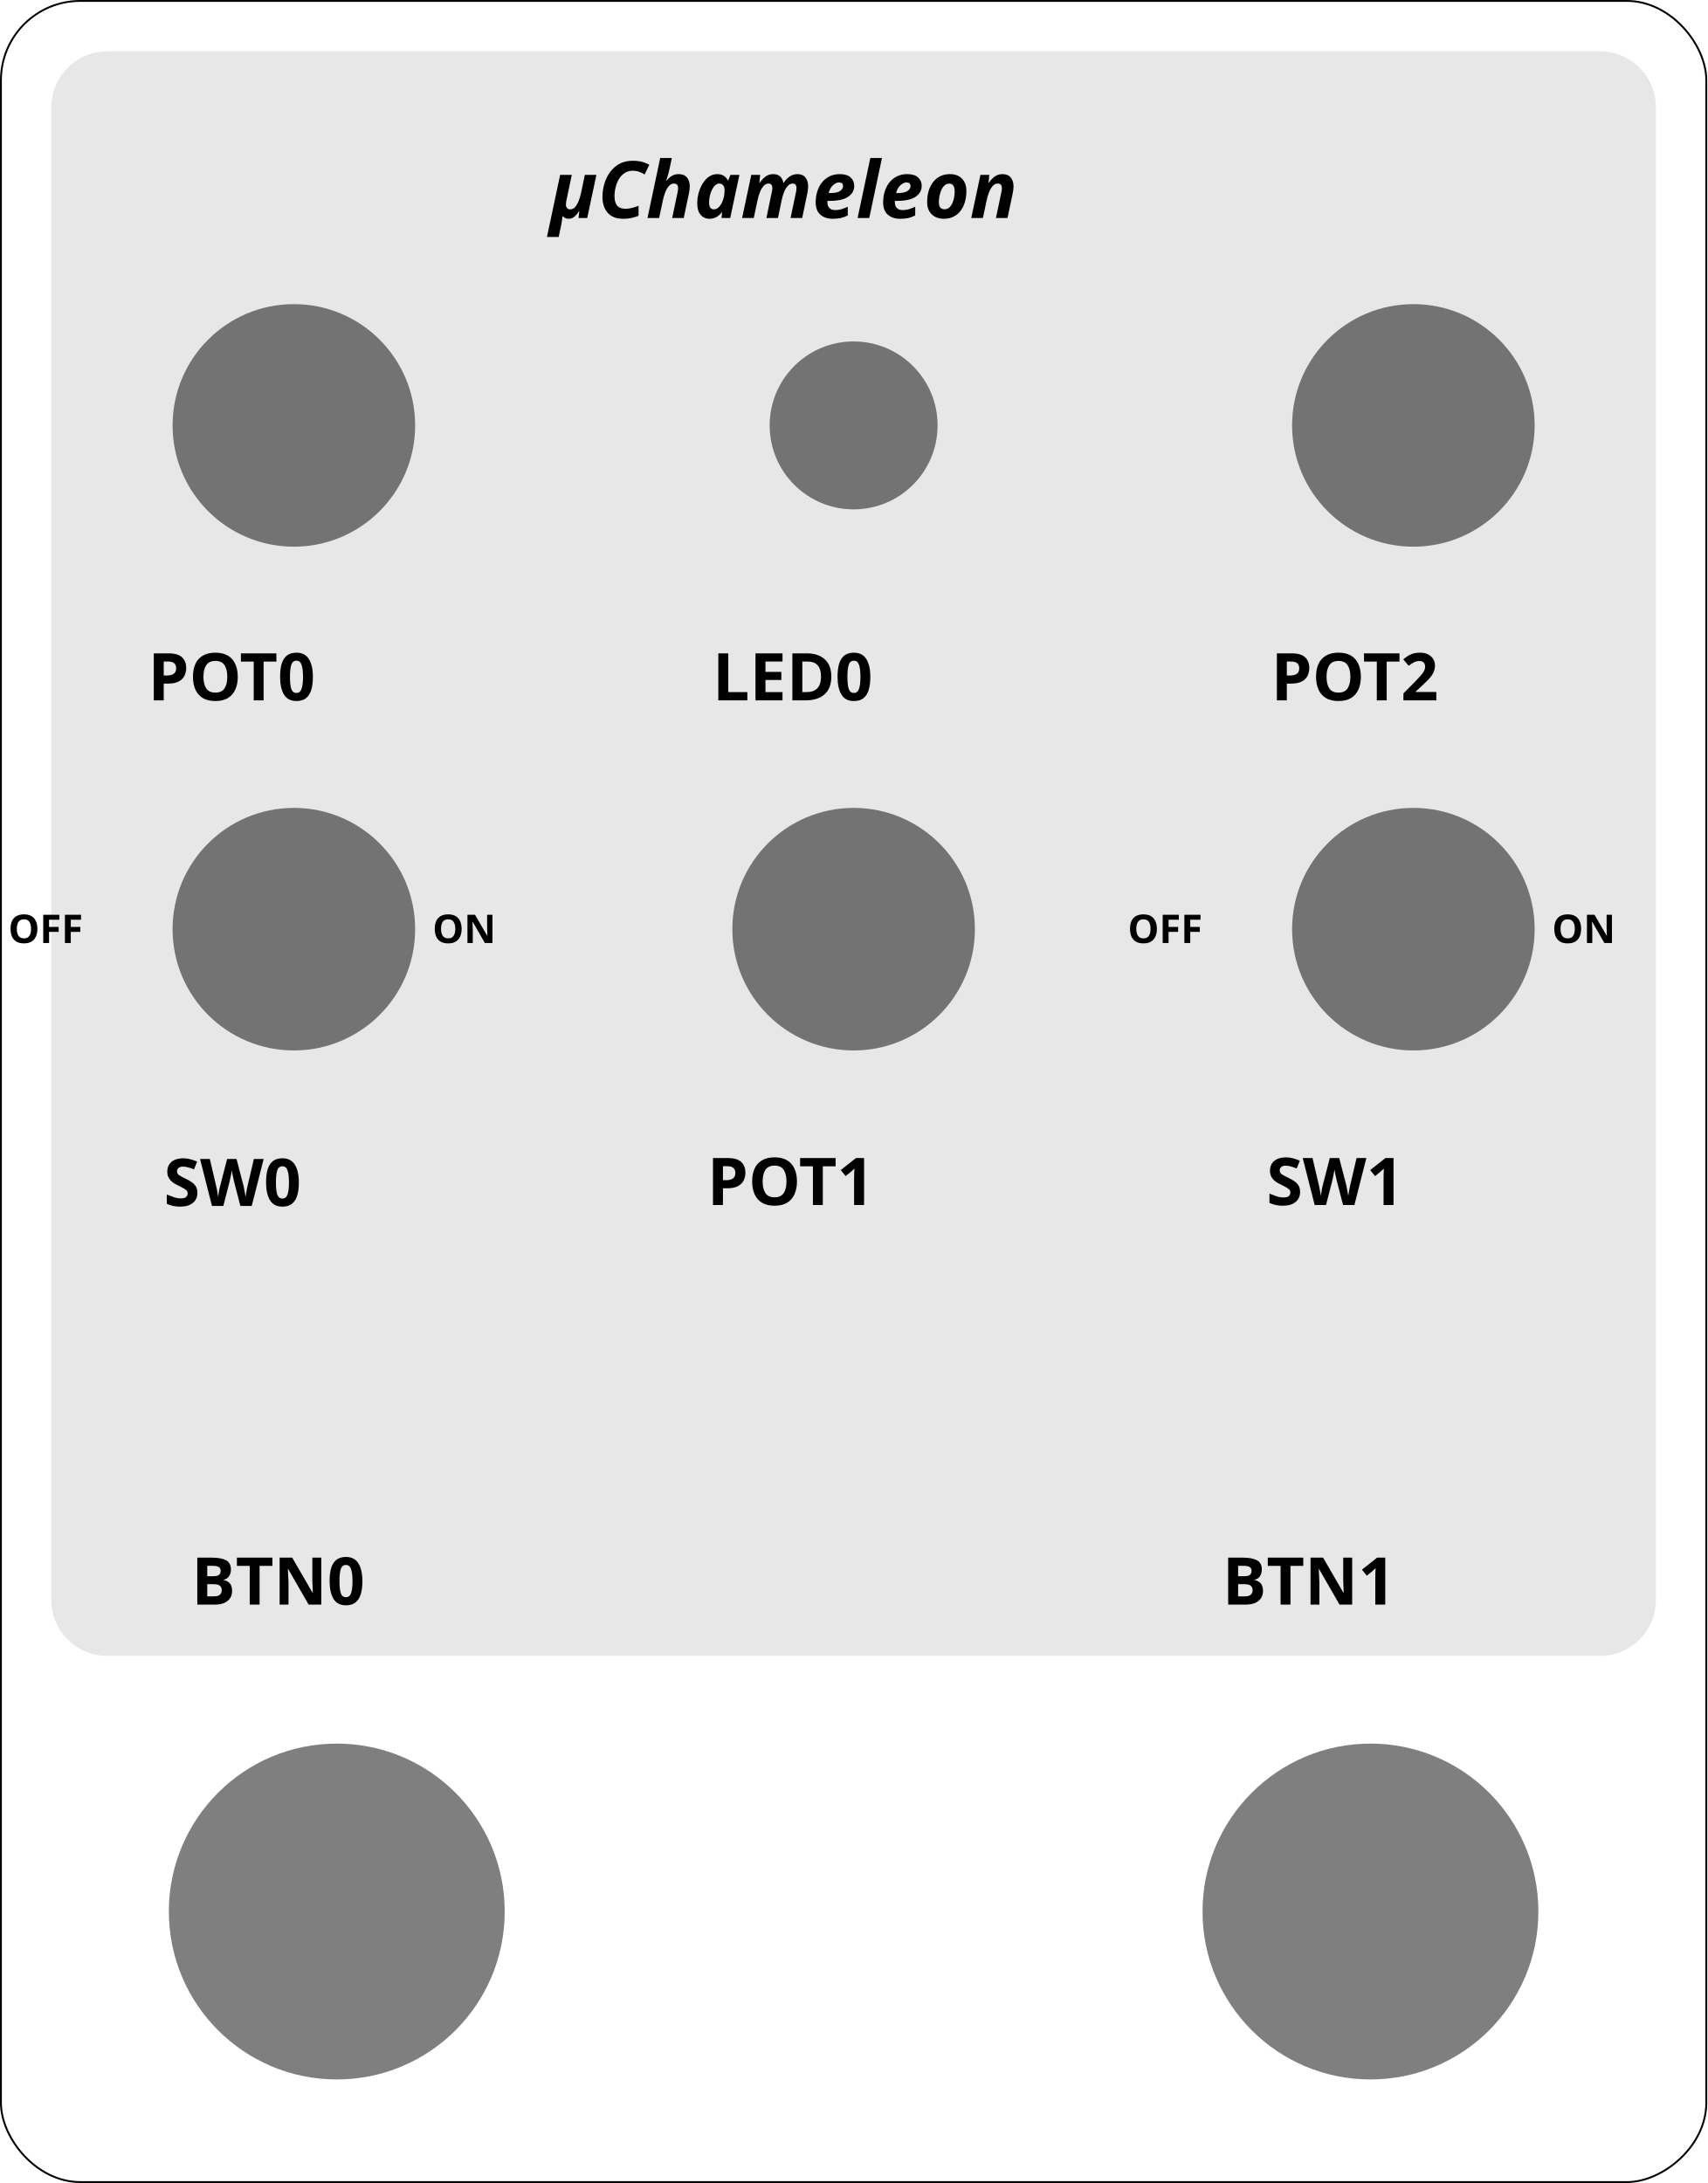
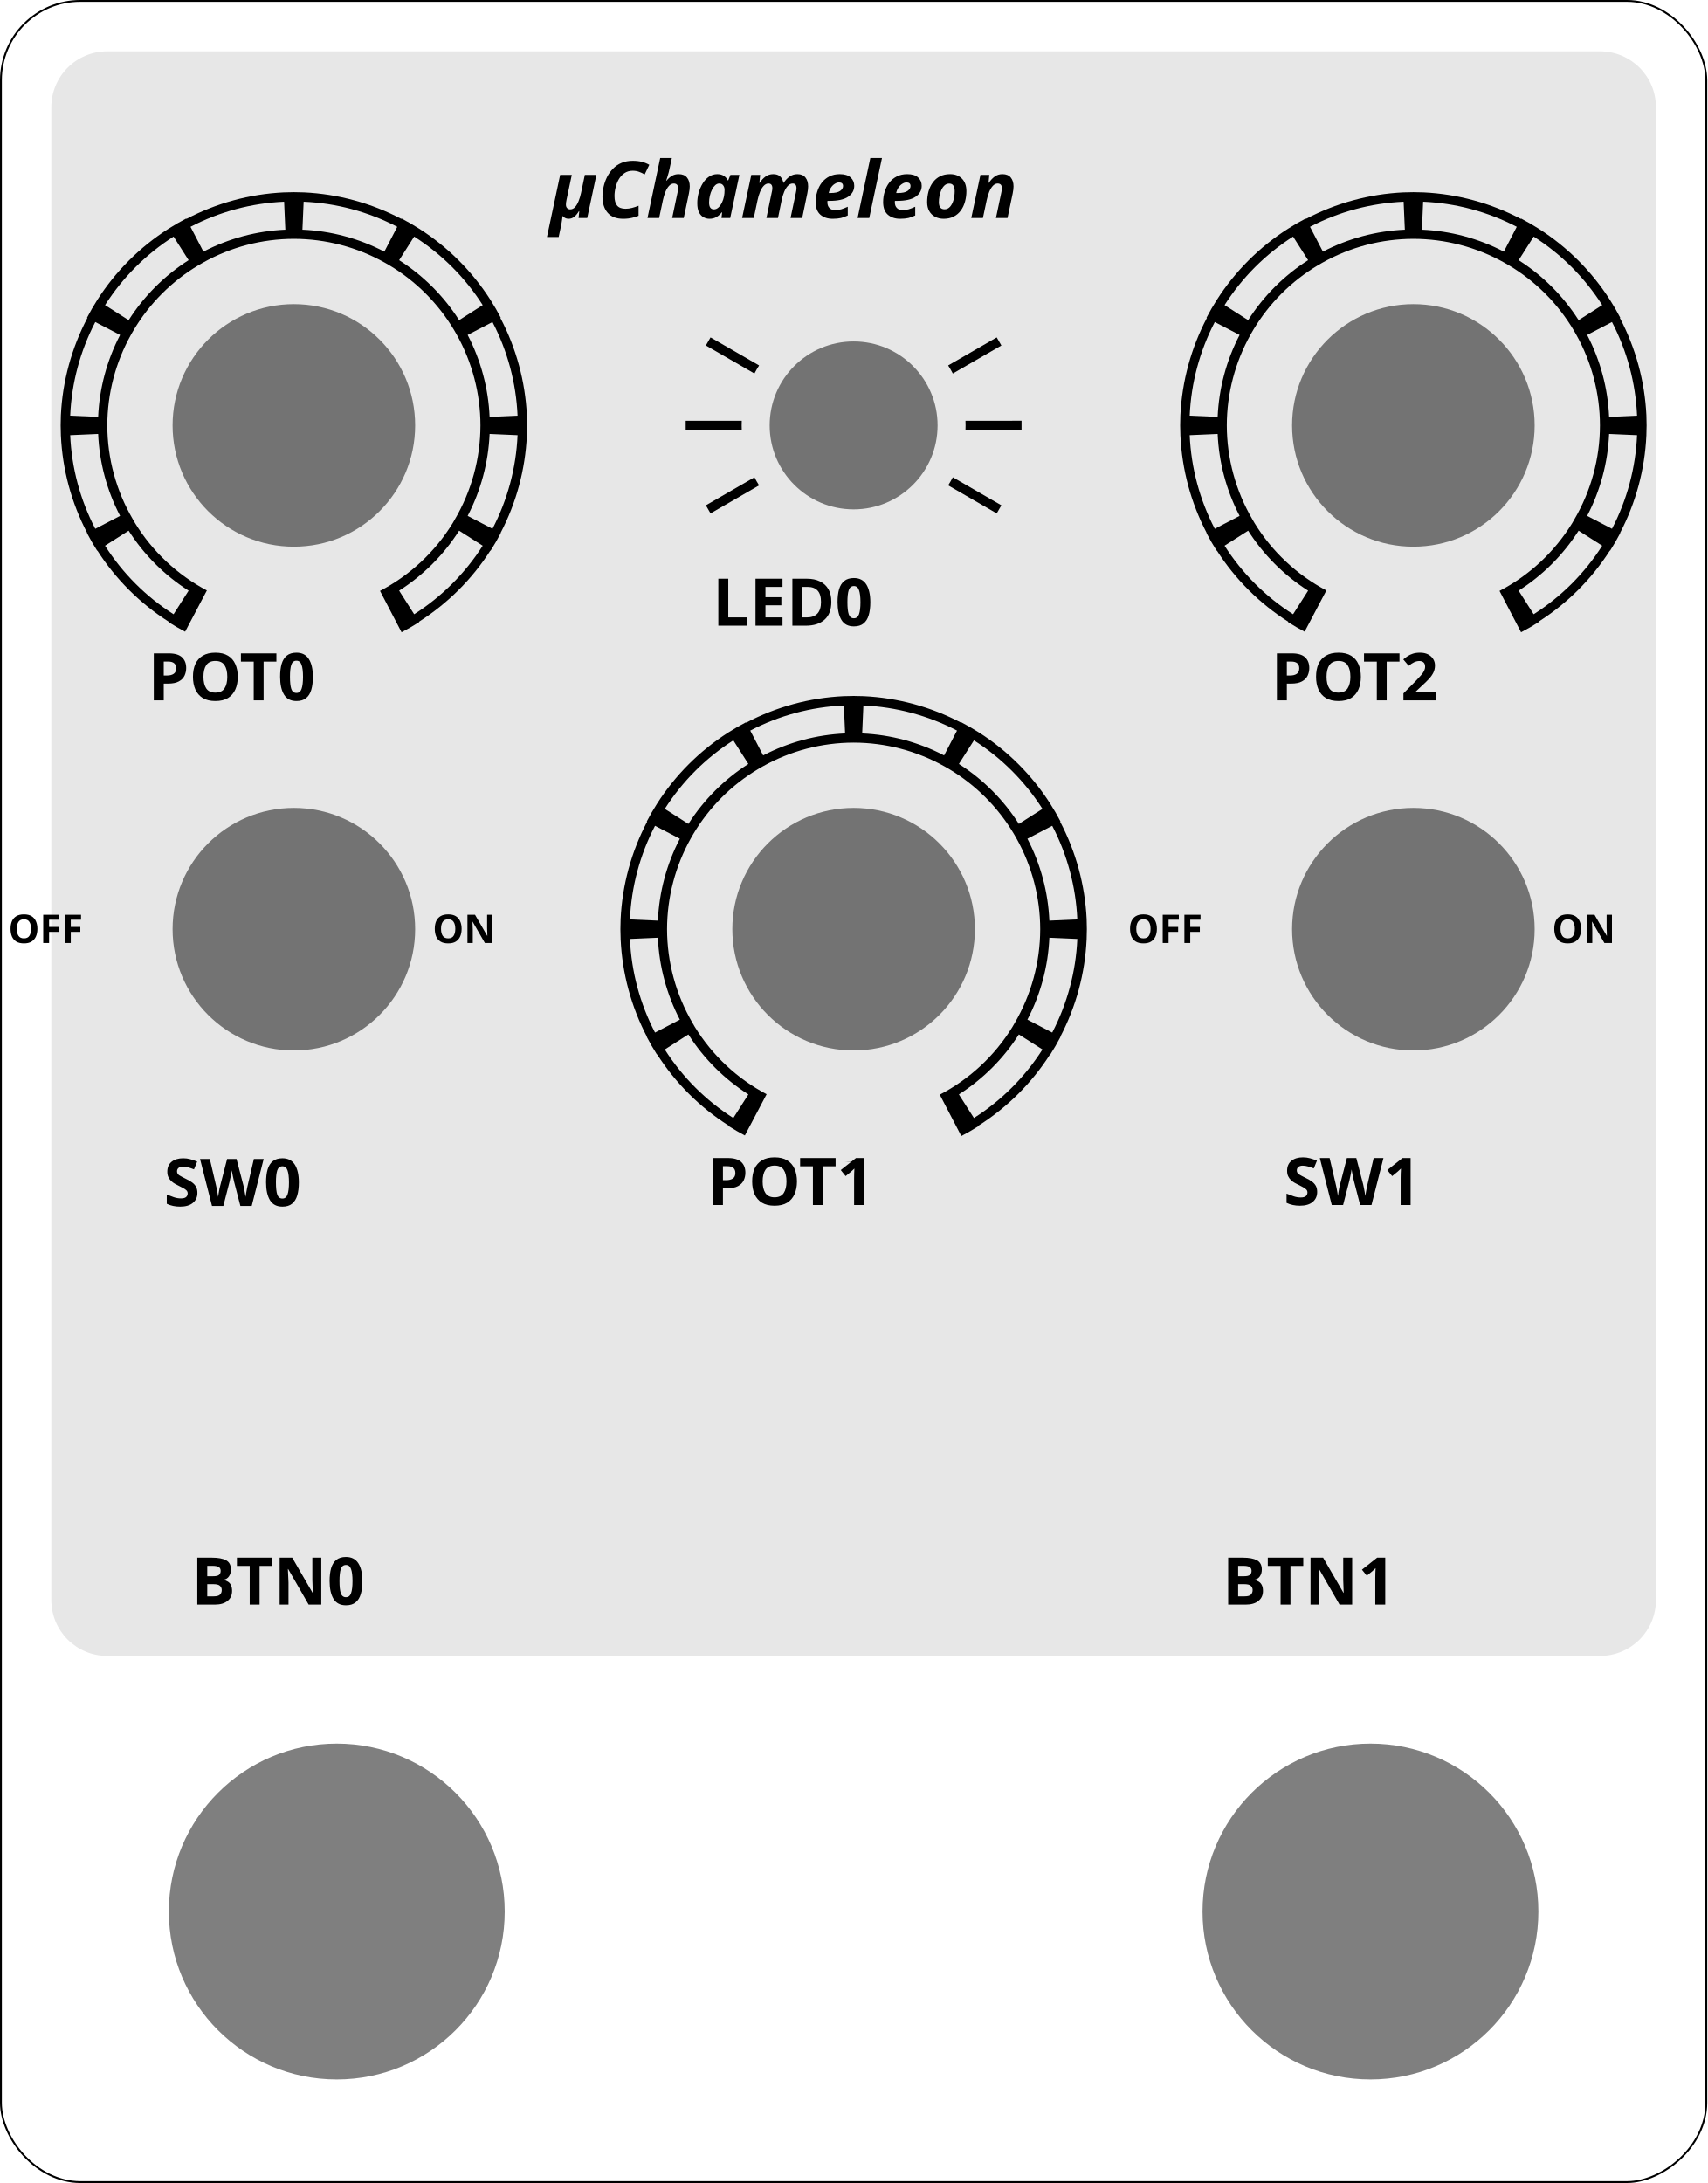
<svg xmlns="http://www.w3.org/2000/svg" version="1.1" id="svg1" width="345.827" height="442.205" viewBox="0 0 345.827 442.205">
  <defs id="defs1" />
  <g id="g1" transform="translate(-223.937,-340.1575)">
    <path id="path8" d="M 224.126,766.11 V 356.409 c 0,-8.871 7.192,-16.063 16.063,-16.063 h 313.323 c 8.871,0 16.063,8.871 16.063,16.063 v 409.701 c 0,8.871 -8.871,16.063 -16.063,16.063 H 240.189 c -8.871,0 -16.063,-8.871 -16.063,-16.063 z" style="fill:none;stroke:#000000;stroke-width:0.378;stroke-linecap:butt;stroke-linejoin:miter;stroke-miterlimit:10;stroke-dasharray:none;stroke-opacity:1" />
-     <rect style="fill:#000000;fill-opacity:0.097;stroke:none;stroke-width:0;stroke-dasharray:none;stroke-opacity:1" id="rect2" width="325.039" height="325.039" x="234.33" y="350.551" rx="11.339" ry="11.339" />
-     <g id="g3">
-       <circle style="fill:#000000;fill-opacity:0.5;stroke-width:0" id="path126-5-8-9-2" cx="501.543" cy="727.37" r="34.016" />
-       <circle style="fill:#000000;fill-opacity:0.5;stroke-width:0" id="path126-5-8-9" cx="292.157" cy="727.37" r="34.016" />
+     <path id="rect2" style="fill-opacity:0.097;stroke-width:0" d="m 245.669,350.551 h 302.362 c 6.282,0 11.339,5.057 11.339,11.339 v 302.362 c 0,6.282 -5.057,11.339 -11.339,11.339 h -302.362 c -6.282,0 -11.339,-5.057 -11.339,-11.339 v -302.362 c 0,-6.282 5.057,-11.339 11.339,-11.339 z" />
+     <g id="g4">
+       <path id="path126-5-8-9-2" style="fill-opacity:0.5;stroke-width:0" d="m 535.559,727.37 a 34.016,34.016 0 0 1 -34.016,34.016 34.016,34.016 0 0 1 -34.016,-34.016 34.016,34.016 0 0 1 34.016,-34.016 34.016,34.016 0 0 1 34.016,34.016 z" />
+       <path id="path126-5-8-9" style="fill-opacity:0.5;stroke-width:0" d="m 326.173,727.37 a 34.016,34.016 0 0 1 -34.016,34.016 34.016,34.016 0 0 1 -34.016,-34.016 34.016,34.016 0 0 1 34.016,-34.016 34.016,34.016 0 0 1 34.016,34.016 z" />
      <path id="path126" style="fill:#000000;fill-opacity:0.5;stroke-width:0" d="m 308.031,426.331 a 24.567,24.567 0 0 1 -24.567,24.567 24.567,24.567 0 0 1 -24.567,-24.567 24.567,24.567 0 0 1 24.567,-24.567 24.567,24.567 0 0 1 24.567,24.567 z" />
      <path id="path126-8" style="fill:#000000;fill-opacity:0.5;stroke-width:0" d="m 534.803,426.331 a 24.567,24.567 0 0 1 -24.567,24.567 24.567,24.567 0 0 1 -24.567,-24.567 24.567,24.567 0 0 1 24.567,-24.567 24.567,24.567 0 0 1 24.567,24.567 z" />
      <path id="path126-3" style="fill:#000000;fill-opacity:0.5;stroke-width:0" d="m 421.417,528.378 a 24.567,24.567 0 0 1 -24.567,24.567 24.567,24.567 0 0 1 -24.567,-24.567 24.567,24.567 0 0 1 24.567,-24.567 24.567,24.567 0 0 1 24.567,24.567 z" />
      <path id="path126-5" style="fill:#000000;fill-opacity:0.5;stroke-width:0" d="m 534.803,528.378 a 24.567,24.567 0 0 1 -24.567,24.567 24.567,24.567 0 0 1 -24.567,-24.567 24.567,24.567 0 0 1 24.567,-24.567 24.567,24.567 0 0 1 24.567,24.567 z" />
      <path id="path126-5-2" style="fill:#000000;fill-opacity:0.5;stroke-width:0" d="m 413.858,426.331 a 17.008,17.008 0 0 1 -17.008,17.008 17.008,17.008 0 0 1 -17.008,-17.008 17.008,17.008 0 0 1 17.008,-17.008 17.008,17.008 0 0 1 17.008,17.008 z" />
      <path id="path126-5-8" style="fill:#000000;fill-opacity:0.5;stroke-width:0" d="m 308.031,528.378 a 24.567,24.567 0 0 1 -24.567,24.567 24.567,24.567 0 0 1 -24.567,-24.567 24.567,24.567 0 0 1 24.567,-24.567 24.567,24.567 0 0 1 24.567,24.567 z" />
    </g>
    <g id="g2">
      <text xml:space="preserve" style="font-weight:600;font-size:8px;font-family:'Open Sans';-inkscape-font-specification:'Open Sans Semi-Bold';text-align:start;writing-mode:lr-tb;direction:ltr;text-anchor:start;fill:#ba4043;stroke-width:0" x="538.311" y="531.178" id="text1-3-4-5-0">
        <tspan id="tspan1-2-8-9-2" x="538.311" y="531.178" style="font-style:normal;font-variant:normal;font-weight:800;font-stretch:normal;font-size:8px;font-family:Montserrat;-inkscape-font-specification:'Montserrat Ultra-Bold';text-align:start;text-anchor:start;fill:#000000;fill-opacity:1">ON</tspan>
      </text>
      <text xml:space="preserve" style="font-weight:600;font-size:8px;font-family:'Open Sans';-inkscape-font-specification:'Open Sans Semi-Bold';text-align:start;writing-mode:lr-tb;direction:ltr;text-anchor:start;fill:#ba4043;stroke-width:0" x="311.539" y="531.178" id="text1-3-4-5-0-1">
        <tspan id="tspan1-2-8-9-2-8" x="311.539" y="531.178" style="font-style:normal;font-variant:normal;font-weight:800;font-stretch:normal;font-size:8px;font-family:Montserrat;-inkscape-font-specification:'Montserrat Ultra-Bold';text-align:start;text-anchor:start;fill:#000000;fill-opacity:1">ON</tspan>
      </text>
      <text xml:space="preserve" style="font-weight:600;font-size:13.333px;font-family:'Open Sans';-inkscape-font-specification:'Open Sans Semi-Bold';text-align:start;writing-mode:lr-tb;direction:ltr;text-anchor:start;fill:#ba4043;stroke-width:0" x="292.397" y="665.2" id="text1">
        <tspan id="tspan1" x="292.397" y="665.2" style="font-style:normal;font-variant:normal;font-weight:800;font-stretch:normal;font-size:13.333px;font-family:Montserrat;-inkscape-font-specification:'Montserrat Ultra-Bold';text-align:center;text-anchor:middle;fill:#000000;fill-opacity:1">BTN0</tspan>
      </text>
      <text xml:space="preserve" style="font-weight:600;font-size:13.333px;font-family:'Open Sans';-inkscape-font-specification:'Open Sans Semi-Bold';text-align:start;writing-mode:lr-tb;direction:ltr;text-anchor:start;fill:#ba4043;stroke-width:0" x="396.25" y="584.254" id="text1-3">
        <tspan id="tspan1-2" x="396.25" y="584.254" style="font-style:normal;font-variant:normal;font-weight:800;font-stretch:normal;font-size:13.333px;font-family:Montserrat;-inkscape-font-specification:'Montserrat Ultra-Bold';text-align:center;text-anchor:middle;fill:#000000;fill-opacity:1">POT1</tspan>
      </text>
      <text xml:space="preserve" style="font-weight:600;font-size:13.333px;font-family:'Open Sans';-inkscape-font-specification:'Open Sans Semi-Bold';text-align:start;writing-mode:lr-tb;direction:ltr;text-anchor:start;fill:#ba4043;stroke-width:0" x="283.165" y="584.44" id="text1-3-4">
        <tspan id="tspan1-2-8" x="283.165" y="584.44" style="font-style:normal;font-variant:normal;font-weight:800;font-stretch:normal;font-size:13.333px;font-family:Montserrat;-inkscape-font-specification:'Montserrat Ultra-Bold';text-align:center;text-anchor:middle;fill:#000000;fill-opacity:1">SW0</tspan>
      </text>
      <text xml:space="preserve" style="font-weight:600;font-size:13.333px;font-family:'Open Sans';-inkscape-font-specification:'Open Sans Semi-Bold';text-align:start;writing-mode:lr-tb;direction:ltr;text-anchor:start;fill:#ba4043;stroke-width:0" x="282.978" y="482.021" id="text1-3-8">
        <tspan id="tspan1-2-5" x="282.978" y="482.021" style="font-style:normal;font-variant:normal;font-weight:800;font-stretch:normal;font-size:13.333px;font-family:Montserrat;-inkscape-font-specification:'Montserrat Ultra-Bold';text-align:center;text-anchor:middle;fill:#000000;fill-opacity:1">POT0</tspan>
      </text>
      <text xml:space="preserve" style="font-weight:600;font-size:13.333px;font-family:'Open Sans';-inkscape-font-specification:'Open Sans Semi-Bold';text-align:start;writing-mode:lr-tb;direction:ltr;text-anchor:start;fill:#ba4043;stroke-width:0" x="510.476" y="482.021" id="text1-3-8-4">
        <tspan id="tspan1-2-5-0" x="510.476" y="482.021" style="font-style:normal;font-variant:normal;font-weight:800;font-stretch:normal;font-size:13.333px;font-family:Montserrat;-inkscape-font-specification:'Montserrat Ultra-Bold';text-align:center;text-anchor:middle;fill:#000000;fill-opacity:1">POT2</tspan>
      </text>
      <text xml:space="preserve" style="font-weight:600;font-size:16px;font-family:'Open Sans';-inkscape-font-specification:'Open Sans Semi-Bold';text-align:start;writing-mode:lr-tb;direction:ltr;text-anchor:start;fill:#ba4043;stroke-width:0" x="397.208" y="384.321" id="text1-7-7">
        <tspan id="tspan1-4-8" x="397.208" y="384.321" style="font-style:italic;font-variant:normal;font-weight:800;font-stretch:normal;font-size:16px;font-family:Montserrat;-inkscape-font-specification:'Montserrat Ultra-Bold Italic';text-align:center;text-anchor:middle;fill:#000000;fill-opacity:1">μChameleon</tspan>
      </text>
      <text xml:space="preserve" style="font-weight:600;font-size:13.333px;font-family:'Open Sans';-inkscape-font-specification:'Open Sans Semi-Bold';text-align:start;writing-mode:lr-tb;direction:ltr;text-anchor:start;fill:#ba4043;stroke-width:0" x="501.217" y="665.2" id="text1-1">
        <tspan id="tspan1-7" x="501.217" y="665.2" style="font-style:normal;font-variant:normal;font-weight:800;font-stretch:normal;font-size:13.333px;font-family:Montserrat;-inkscape-font-specification:'Montserrat Ultra-Bold';text-align:center;text-anchor:middle;fill:#000000;fill-opacity:1;stroke-width:0">BTN1</tspan>
      </text>
-       <g id="g1-0" transform="translate(113.7459,-1.439087)">
-         <text xml:space="preserve" style="font-weight:600;font-size:13.333px;font-family:'Open Sans';-inkscape-font-specification:'Open Sans Semi-Bold';text-align:start;writing-mode:lr-tb;direction:ltr;text-anchor:start;fill:#ba4043;stroke-width:0" x="396.25" y="585.693" id="text1-3-6">
-           <tspan id="tspan1-2-57" x="396.25" y="585.693" style="font-style:normal;font-variant:normal;font-weight:800;font-stretch:normal;font-size:13.333px;font-family:Montserrat;-inkscape-font-specification:'Montserrat Ultra-Bold';text-align:center;text-anchor:middle;fill:#000000;fill-opacity:1">SW1</tspan>
-         </text>
-       </g>
-       <text xml:space="preserve" style="font-weight:600;font-size:13.333px;font-family:'Open Sans';-inkscape-font-specification:'Open Sans Semi-Bold';text-align:start;writing-mode:lr-tb;direction:ltr;text-anchor:start;fill:#ba4043;stroke-width:0" x="396.613" y="482.021" id="text1-3-8-6">
-         <tspan id="tspan1-2-5-4" x="396.613" y="482.021" style="font-style:normal;font-variant:normal;font-weight:800;font-stretch:normal;font-size:13.333px;font-family:Montserrat;-inkscape-font-specification:'Montserrat Ultra-Bold';text-align:center;text-anchor:middle;fill:#000000;fill-opacity:1">LED0</tspan>
+       <text xml:space="preserve" style="font-weight:600;font-size:13.333px;font-family:'Open Sans';-inkscape-font-specification:'Open Sans Semi-Bold';text-align:start;writing-mode:lr-tb;direction:ltr;text-anchor:start;fill:#ba4043;stroke-width:0" x="509.996" y="584.254" id="text1-3-6">
+         <tspan id="tspan1-2-57" x="509.996" y="584.254" style="font-style:normal;font-variant:normal;font-weight:800;font-stretch:normal;font-size:13.333px;font-family:Montserrat;-inkscape-font-specification:'Montserrat Ultra-Bold';text-align:center;text-anchor:middle;fill:#000000;fill-opacity:1">SW1</tspan>
+       </text>
+       <text xml:space="preserve" style="font-weight:600;font-size:13.333px;font-family:'Open Sans';-inkscape-font-specification:'Open Sans Semi-Bold';text-align:start;writing-mode:lr-tb;direction:ltr;text-anchor:start;fill:#ba4043;stroke-width:0" x="396.613" y="466.903" id="text1-3-8-6">
+         <tspan id="tspan1-2-5-4" x="396.613" y="466.903" style="font-style:normal;font-variant:normal;font-weight:800;font-stretch:normal;font-size:13.333px;font-family:Montserrat;-inkscape-font-specification:'Montserrat Ultra-Bold';text-align:center;text-anchor:middle;fill:#000000;fill-opacity:1">LED0</tspan>
      </text>
      <text xml:space="preserve" style="font-weight:600;font-size:8px;font-family:'Open Sans';-inkscape-font-specification:'Open Sans Semi-Bold';text-align:start;writing-mode:lr-tb;direction:ltr;text-anchor:start;fill:#ba4043;stroke-width:0" x="255.302" y="531.178" id="text1-3-4-5-3">
        <tspan id="tspan1-2-8-9-1" x="255.302" y="531.178" style="font-style:normal;font-variant:normal;font-weight:800;font-stretch:normal;font-size:8px;font-family:Montserrat;-inkscape-font-specification:'Montserrat Ultra-Bold';text-align:end;text-anchor:end;fill:#000000;fill-opacity:1">OFF</tspan>
      </text>
      <text xml:space="preserve" style="font-weight:600;font-size:8px;font-family:'Open Sans';-inkscape-font-specification:'Open Sans Semi-Bold';text-align:start;writing-mode:lr-tb;direction:ltr;text-anchor:start;fill:#ba4043;stroke-width:0" x="482.073" y="531.178" id="text1-3-4-5-3-5">
        <tspan id="tspan1-2-8-9-1-2" x="482.073" y="531.178" style="font-style:normal;font-variant:normal;font-weight:800;font-stretch:normal;font-size:8px;font-family:Montserrat;-inkscape-font-specification:'Montserrat Ultra-Bold';text-align:end;text-anchor:end;fill:#000000;fill-opacity:1">OFF</tspan>
      </text>
    </g>
+     <g id="g17">
+       <path id="path7" style="baseline-shift:baseline;display:inline;overflow:visible;vector-effect:none;enable-background:accumulate;stop-color:#000000" d="m 367.866,408.503 -0.945,1.637 9.836,5.678 a 22.677,22.677 0 0 1 0.945,-1.637 z m 57.971,0 -9.836,5.68 a 22.677,22.677 0 0 1 0.943,1.637 l 9.838,-5.68 z m -63.002,16.883 v 1.889 h 11.357 a 22.677,22.677 0 0 1 -0.019,-0.945 22.677,22.677 0 0 1 0.019,-0.943 z m 56.674,0 a 22.677,22.677 0 0 1 0.019,0.943 22.677,22.677 0 0 1 -0.019,0.945 h 11.357 v -1.889 z m -2.564,11.453 a 22.677,22.677 0 0 1 -0.943,1.637 l 9.836,5.68 0.945,-1.637 z m -40.188,0.002 -9.836,5.678 0.945,1.637 9.836,-5.678 a 22.677,22.677 0 0 1 -0.945,-1.637 z" />
+       <path id="path16-7" style="fill:#000000;fill-opacity:1;stroke-width:2.227" d="m 510.239,379.087 a 47.244,47.244 0 0 0 -2.061,0.045 47.244,47.244 0 0 0 -19.713,5.371 l -0.041,-0.078 a 47.244,47.244 0 0 0 -3.57,2.061 47.244,47.244 0 0 0 -14.461,14.461 47.244,47.244 0 0 0 -2.061,3.57 l 0.078,0.041 a 47.244,47.244 0 0 0 -5.371,19.713 47.244,47.244 0 0 0 -0.045,2.061 47.244,47.244 0 0 0 0.045,1.896 47.244,47.244 0 0 0 0,0.164 h 0.004 a 47.244,47.244 0 0 0 5.328,19.734 l -0.039,0.019 a 47.244,47.244 0 0 0 2.061,3.57 l 0.043,-0.027 a 47.244,47.244 0 0 0 14.461,14.42 l -0.043,0.068 a 47.244,47.244 0 0 0 3.352,1.945 l 0.039,-0.074 0.842,-1.598 2.643,-5.014 0.324,-0.613 0.559,-1.059 v -0.002 a 37.795,37.795 0 0 1 -14.557,-13.656 37.795,37.795 0 0 1 -0.432,-0.748 37.795,37.795 0 0 1 -5.18,-19.027 37.795,37.795 0 0 1 4.832,-18.426 37.795,37.795 0 0 1 0.523,-0.906 37.795,37.795 0 0 1 13.107,-13.107 37.795,37.795 0 0 1 0.906,-0.523 37.795,37.795 0 0 1 18.426,-4.832 37.795,37.795 0 0 1 18.426,4.832 37.795,37.795 0 0 1 0.906,0.523 37.795,37.795 0 0 1 13.107,13.107 37.795,37.795 0 0 1 0.523,0.906 37.795,37.795 0 0 1 4.832,18.426 37.795,37.795 0 0 1 -5.227,19.109 37.795,37.795 0 0 1 -0.424,0.734 37.795,37.795 0 0 1 -14.693,13.682 l 0.873,1.676 2.617,5.027 0.832,1.598 0.041,0.08 a 47.244,47.244 0 0 0 3.57,-2.061 l -0.047,-0.072 a 47.244,47.244 0 0 0 14.461,-14.418 l 0.047,0.029 a 47.244,47.244 0 0 0 2.061,-3.57 l -0.041,-0.021 a 47.244,47.244 0 0 0 5.33,-19.732 h 0.004 a 47.244,47.244 0 0 0 0,-0.164 47.244,47.244 0 0 0 0.045,-1.896 47.244,47.244 0 0 0 -0.045,-2.061 47.244,47.244 0 0 0 -5.371,-19.713 l 0.078,-0.041 a 47.244,47.244 0 0 0 -2.061,-3.57 47.244,47.244 0 0 0 -14.461,-14.461 47.244,47.244 0 0 0 -3.57,-2.061 l -0.041,0.078 a 47.244,47.244 0 0 0 -19.713,-5.371 47.244,47.244 0 0 0 -2.061,-0.045 z m -1.979,1.934 0.248,5.662 a 39.685,39.685 0 0 0 -16.594,4.447 l -2.617,-5.027 a 45.354,45.354 0 0 1 18.963,-5.082 z m 3.957,0 a 45.354,45.354 0 0 1 18.963,5.082 l -2.617,5.027 a 39.685,39.685 0 0 0 -16.594,-4.447 z m -26.348,7.061 3.047,4.779 a 39.685,39.685 0 0 0 -12.148,12.148 l -4.779,-3.047 a 45.354,45.354 0 0 1 13.881,-13.881 z m 48.738,0 a 45.354,45.354 0 0 1 13.881,13.881 l -4.779,3.047 a 39.685,39.685 0 0 0 -12.148,-12.148 z m -64.598,17.309 5.027,2.617 a 39.685,39.685 0 0 0 -4.447,16.594 l -5.662,-0.248 a 45.354,45.354 0 0 1 5.082,-18.963 z m 80.457,0 a 45.354,45.354 0 0 1 5.082,18.963 l -5.662,0.248 a 39.685,39.685 0 0 0 -4.447,-16.594 z m -79.877,22.672 a 39.685,39.685 0 0 0 4.445,16.594 l -5.025,2.617 a 45.354,45.354 0 0 1 -5.082,-18.963 z m 79.297,0 5.662,0.248 a 45.354,45.354 0 0 1 -5.082,18.963 l -5.027,-2.617 a 39.685,39.685 0 0 0 4.447,-16.594 z m -73.119,19.592 a 39.685,39.685 0 0 0 12.148,12.148 l -3.047,4.781 A 45.354,45.354 0 0 1 471.989,450.7 Z m 66.941,0 4.779,3.045 a 45.354,45.354 0 0 1 -13.883,13.883 l -3.045,-4.779 a 39.685,39.685 0 0 0 12.148,-12.148 z m -53.682,21.275 a 47.244,47.244 0 0 0 3.191,1.41 47.244,47.244 0 0 1 -3.191,-1.41 z m 40.291,0.065 a 47.244,47.244 0 0 1 -3.197,1.393 47.244,47.244 0 0 0 3.197,-1.393 z m -34.369,2.273 a 47.244,47.244 0 0 0 3.34,0.953 47.244,47.244 0 0 1 -3.34,-0.953 z m 28.457,0.041 a 47.244,47.244 0 0 1 -3.354,0.939 47.244,47.244 0 0 0 3.354,-0.939 z m -22.281,1.477 a 47.244,47.244 0 0 0 3.416,0.482 47.244,47.244 0 0 1 -3.416,-0.482 z m 6.332,0.674 a 47.244,47.244 0 0 0 1.781,0.117 47.244,47.244 0 0 0 1.641,-0.107 47.244,47.244 0 0 1 -3.422,-0.01 z" />
+       <path id="path16-8" style="fill:#000000;fill-opacity:1;stroke-width:2.227" d="m 396.853,481.134 a 47.244,47.244 0 0 0 -2.061,0.045 47.244,47.244 0 0 0 -19.713,5.371 l -0.041,-0.078 a 47.244,47.244 0 0 0 -3.57,2.061 47.244,47.244 0 0 0 -14.461,14.461 47.244,47.244 0 0 0 -2.061,3.57 l 0.078,0.041 a 47.244,47.244 0 0 0 -5.371,19.713 47.244,47.244 0 0 0 -0.045,2.061 47.244,47.244 0 0 0 0.045,1.896 47.244,47.244 0 0 0 0,0.164 h 0.004 a 47.244,47.244 0 0 0 5.328,19.734 l -0.039,0.019 a 47.244,47.244 0 0 0 2.061,3.57 l 0.043,-0.027 a 47.244,47.244 0 0 0 14.461,14.42 l -0.043,0.068 a 47.244,47.244 0 0 0 3.352,1.945 l 0.039,-0.074 0.842,-1.598 2.643,-5.014 0.324,-0.613 0.559,-1.059 v -0.002 a 37.795,37.795 0 0 1 -14.557,-13.656 37.795,37.795 0 0 1 -0.432,-0.748 37.795,37.795 0 0 1 -5.18,-19.027 37.795,37.795 0 0 1 4.832,-18.426 37.795,37.795 0 0 1 0.523,-0.906 37.795,37.795 0 0 1 13.107,-13.107 37.795,37.795 0 0 1 0.906,-0.523 37.795,37.795 0 0 1 18.426,-4.832 37.795,37.795 0 0 1 18.426,4.832 37.795,37.795 0 0 1 0.906,0.523 37.795,37.795 0 0 1 13.107,13.107 37.795,37.795 0 0 1 0.523,0.906 37.795,37.795 0 0 1 4.832,18.426 37.795,37.795 0 0 1 -5.227,19.109 37.795,37.795 0 0 1 -0.424,0.734 37.795,37.795 0 0 1 -14.693,13.682 l 0.873,1.676 2.617,5.027 0.832,1.598 0.041,0.08 a 47.244,47.244 0 0 0 3.57,-2.061 l -0.047,-0.072 a 47.244,47.244 0 0 0 14.461,-14.418 l 0.047,0.029 a 47.244,47.244 0 0 0 2.061,-3.57 l -0.041,-0.021 a 47.244,47.244 0 0 0 5.33,-19.732 h 0.004 a 47.244,47.244 0 0 0 0,-0.164 47.244,47.244 0 0 0 0.045,-1.896 47.244,47.244 0 0 0 -0.045,-2.061 47.244,47.244 0 0 0 -5.371,-19.713 l 0.078,-0.041 a 47.244,47.244 0 0 0 -2.061,-3.57 47.244,47.244 0 0 0 -14.461,-14.461 47.244,47.244 0 0 0 -3.57,-2.061 l -0.041,0.078 a 47.244,47.244 0 0 0 -19.713,-5.371 47.244,47.244 0 0 0 -2.061,-0.045 z m -1.979,1.934 0.248,5.662 a 39.685,39.685 0 0 0 -16.594,4.447 l -2.617,-5.027 a 45.354,45.354 0 0 1 18.963,-5.082 z m 3.957,0 a 45.354,45.354 0 0 1 18.963,5.082 l -2.617,5.027 a 39.685,39.685 0 0 0 -16.594,-4.447 z m -26.348,7.061 3.047,4.779 a 39.685,39.685 0 0 0 -12.148,12.148 l -4.779,-3.047 a 45.354,45.354 0 0 1 13.881,-13.881 z m 48.738,0 a 45.354,45.354 0 0 1 13.881,13.881 l -4.779,3.047 a 39.685,39.685 0 0 0 -12.148,-12.148 z m -64.598,17.309 5.027,2.617 a 39.685,39.685 0 0 0 -4.447,16.594 l -5.662,-0.248 a 45.354,45.354 0 0 1 5.082,-18.963 z m 80.457,0 a 45.354,45.354 0 0 1 5.082,18.963 l -5.662,0.248 a 39.685,39.685 0 0 0 -4.447,-16.594 z m -79.877,22.672 a 39.685,39.685 0 0 0 4.445,16.594 l -5.025,2.617 a 45.354,45.354 0 0 1 -5.082,-18.963 z m 79.297,0 5.662,0.248 a 45.354,45.354 0 0 1 -5.082,18.963 l -5.027,-2.617 a 39.685,39.685 0 0 0 4.447,-16.594 z m -73.119,19.592 a 39.685,39.685 0 0 0 12.148,12.148 l -3.047,4.781 a 45.354,45.354 0 0 1 -13.881,-13.883 z m 66.941,0 4.779,3.045 a 45.354,45.354 0 0 1 -13.883,13.883 l -3.045,-4.779 a 39.685,39.685 0 0 0 12.148,-12.148 z m -53.682,21.275 a 47.244,47.244 0 0 0 3.191,1.41 47.244,47.244 0 0 1 -3.191,-1.41 z m 40.291,0.065 a 47.244,47.244 0 0 1 -3.197,1.393 47.244,47.244 0 0 0 3.197,-1.393 z m -34.369,2.273 a 47.244,47.244 0 0 0 3.34,0.953 47.244,47.244 0 0 1 -3.34,-0.953 z m 28.457,0.041 a 47.244,47.244 0 0 1 -3.354,0.939 47.244,47.244 0 0 0 3.354,-0.939 z m -22.281,1.477 a 47.244,47.244 0 0 0 3.416,0.482 47.244,47.244 0 0 1 -3.416,-0.482 z m 6.332,0.674 a 47.244,47.244 0 0 0 1.781,0.117 47.244,47.244 0 0 0 1.641,-0.107 47.244,47.244 0 0 1 -3.422,-0.01 z" />
+       <path id="path16" style="fill:#000000;fill-opacity:1;stroke-width:2.227" d="m 283.467,379.087 a 47.244,47.244 0 0 0 -2.061,0.045 47.244,47.244 0 0 0 -19.713,5.371 l -0.041,-0.078 a 47.244,47.244 0 0 0 -3.57,2.061 47.244,47.244 0 0 0 -14.461,14.461 47.244,47.244 0 0 0 -2.061,3.57 l 0.078,0.041 a 47.244,47.244 0 0 0 -5.371,19.713 47.244,47.244 0 0 0 -0.045,2.061 47.244,47.244 0 0 0 0.045,1.896 47.244,47.244 0 0 0 0,0.164 h 0.004 a 47.244,47.244 0 0 0 5.328,19.734 l -0.039,0.019 a 47.244,47.244 0 0 0 2.061,3.57 l 0.043,-0.027 a 47.244,47.244 0 0 0 14.461,14.42 l -0.043,0.068 a 47.244,47.244 0 0 0 3.352,1.945 l 0.039,-0.074 0.842,-1.598 2.643,-5.014 0.324,-0.613 0.559,-1.059 v -0.002 a 37.795,37.795 0 0 1 -14.557,-13.656 37.795,37.795 0 0 1 -0.432,-0.748 37.795,37.795 0 0 1 -5.18,-19.027 37.795,37.795 0 0 1 4.832,-18.426 37.795,37.795 0 0 1 0.523,-0.906 37.795,37.795 0 0 1 13.107,-13.107 37.795,37.795 0 0 1 0.906,-0.523 37.795,37.795 0 0 1 18.426,-4.832 37.795,37.795 0 0 1 18.426,4.832 37.795,37.795 0 0 1 0.906,0.523 37.795,37.795 0 0 1 13.107,13.107 37.795,37.795 0 0 1 0.523,0.906 37.795,37.795 0 0 1 4.832,18.426 37.795,37.795 0 0 1 -5.227,19.109 37.795,37.795 0 0 1 -0.424,0.734 37.795,37.795 0 0 1 -14.693,13.682 l 0.873,1.676 2.617,5.027 0.832,1.598 0.041,0.08 a 47.244,47.244 0 0 0 3.57,-2.061 l -0.047,-0.072 a 47.244,47.244 0 0 0 14.461,-14.418 l 0.047,0.029 a 47.244,47.244 0 0 0 2.061,-3.57 l -0.041,-0.021 a 47.244,47.244 0 0 0 5.33,-19.732 h 0.004 a 47.244,47.244 0 0 0 0,-0.164 47.244,47.244 0 0 0 0.045,-1.896 47.244,47.244 0 0 0 -0.045,-2.061 47.244,47.244 0 0 0 -5.371,-19.713 l 0.078,-0.041 a 47.244,47.244 0 0 0 -2.061,-3.57 47.244,47.244 0 0 0 -14.461,-14.461 47.244,47.244 0 0 0 -3.57,-2.061 l -0.041,0.078 a 47.244,47.244 0 0 0 -19.713,-5.371 47.244,47.244 0 0 0 -2.061,-0.045 z m -1.979,1.934 0.248,5.662 a 39.685,39.685 0 0 0 -16.594,4.447 l -2.617,-5.027 a 45.354,45.354 0 0 1 18.963,-5.082 z m 3.957,0 a 45.354,45.354 0 0 1 18.963,5.082 l -2.617,5.027 a 39.685,39.685 0 0 0 -16.594,-4.447 z m -26.348,7.061 3.047,4.779 a 39.685,39.685 0 0 0 -12.148,12.148 l -4.779,-3.047 a 45.354,45.354 0 0 1 13.881,-13.881 z m 48.738,0 a 45.354,45.354 0 0 1 13.881,13.881 l -4.779,3.047 a 39.685,39.685 0 0 0 -12.148,-12.148 z m -64.598,17.309 5.027,2.617 a 39.685,39.685 0 0 0 -4.447,16.594 l -5.662,-0.248 a 45.354,45.354 0 0 1 5.082,-18.963 z m 80.457,0 a 45.354,45.354 0 0 1 5.082,18.963 l -5.662,0.248 a 39.685,39.685 0 0 0 -4.447,-16.594 z m -79.877,22.672 a 39.685,39.685 0 0 0 4.445,16.594 l -5.025,2.617 a 45.354,45.354 0 0 1 -5.082,-18.963 z m 79.297,0 5.662,0.248 a 45.354,45.354 0 0 1 -5.082,18.963 l -5.027,-2.617 a 39.685,39.685 0 0 0 4.447,-16.594 z m -73.119,19.592 a 39.685,39.685 0 0 0 12.148,12.148 l -3.047,4.781 a 45.354,45.354 0 0 1 -13.881,-13.883 z m 66.941,0 4.779,3.045 a 45.354,45.354 0 0 1 -13.883,13.883 l -3.045,-4.779 a 39.685,39.685 0 0 0 12.148,-12.148 z m -53.682,21.275 a 47.244,47.244 0 0 0 3.191,1.41 47.244,47.244 0 0 1 -3.191,-1.41 z m 40.291,0.065 a 47.244,47.244 0 0 1 -3.197,1.393 47.244,47.244 0 0 0 3.197,-1.393 z m -34.369,2.273 a 47.244,47.244 0 0 0 3.34,0.953 47.244,47.244 0 0 1 -3.34,-0.953 z m 28.457,0.041 a 47.244,47.244 0 0 1 -3.354,0.939 47.244,47.244 0 0 0 3.354,-0.939 z m -22.281,1.477 a 47.244,47.244 0 0 0 3.416,0.482 47.244,47.244 0 0 1 -3.416,-0.482 z m 6.332,0.674 a 47.244,47.244 0 0 0 1.781,0.117 47.244,47.244 0 0 0 1.641,-0.107 47.244,47.244 0 0 1 -3.422,-0.01 z" />
+     </g>
  </g>
</svg>
